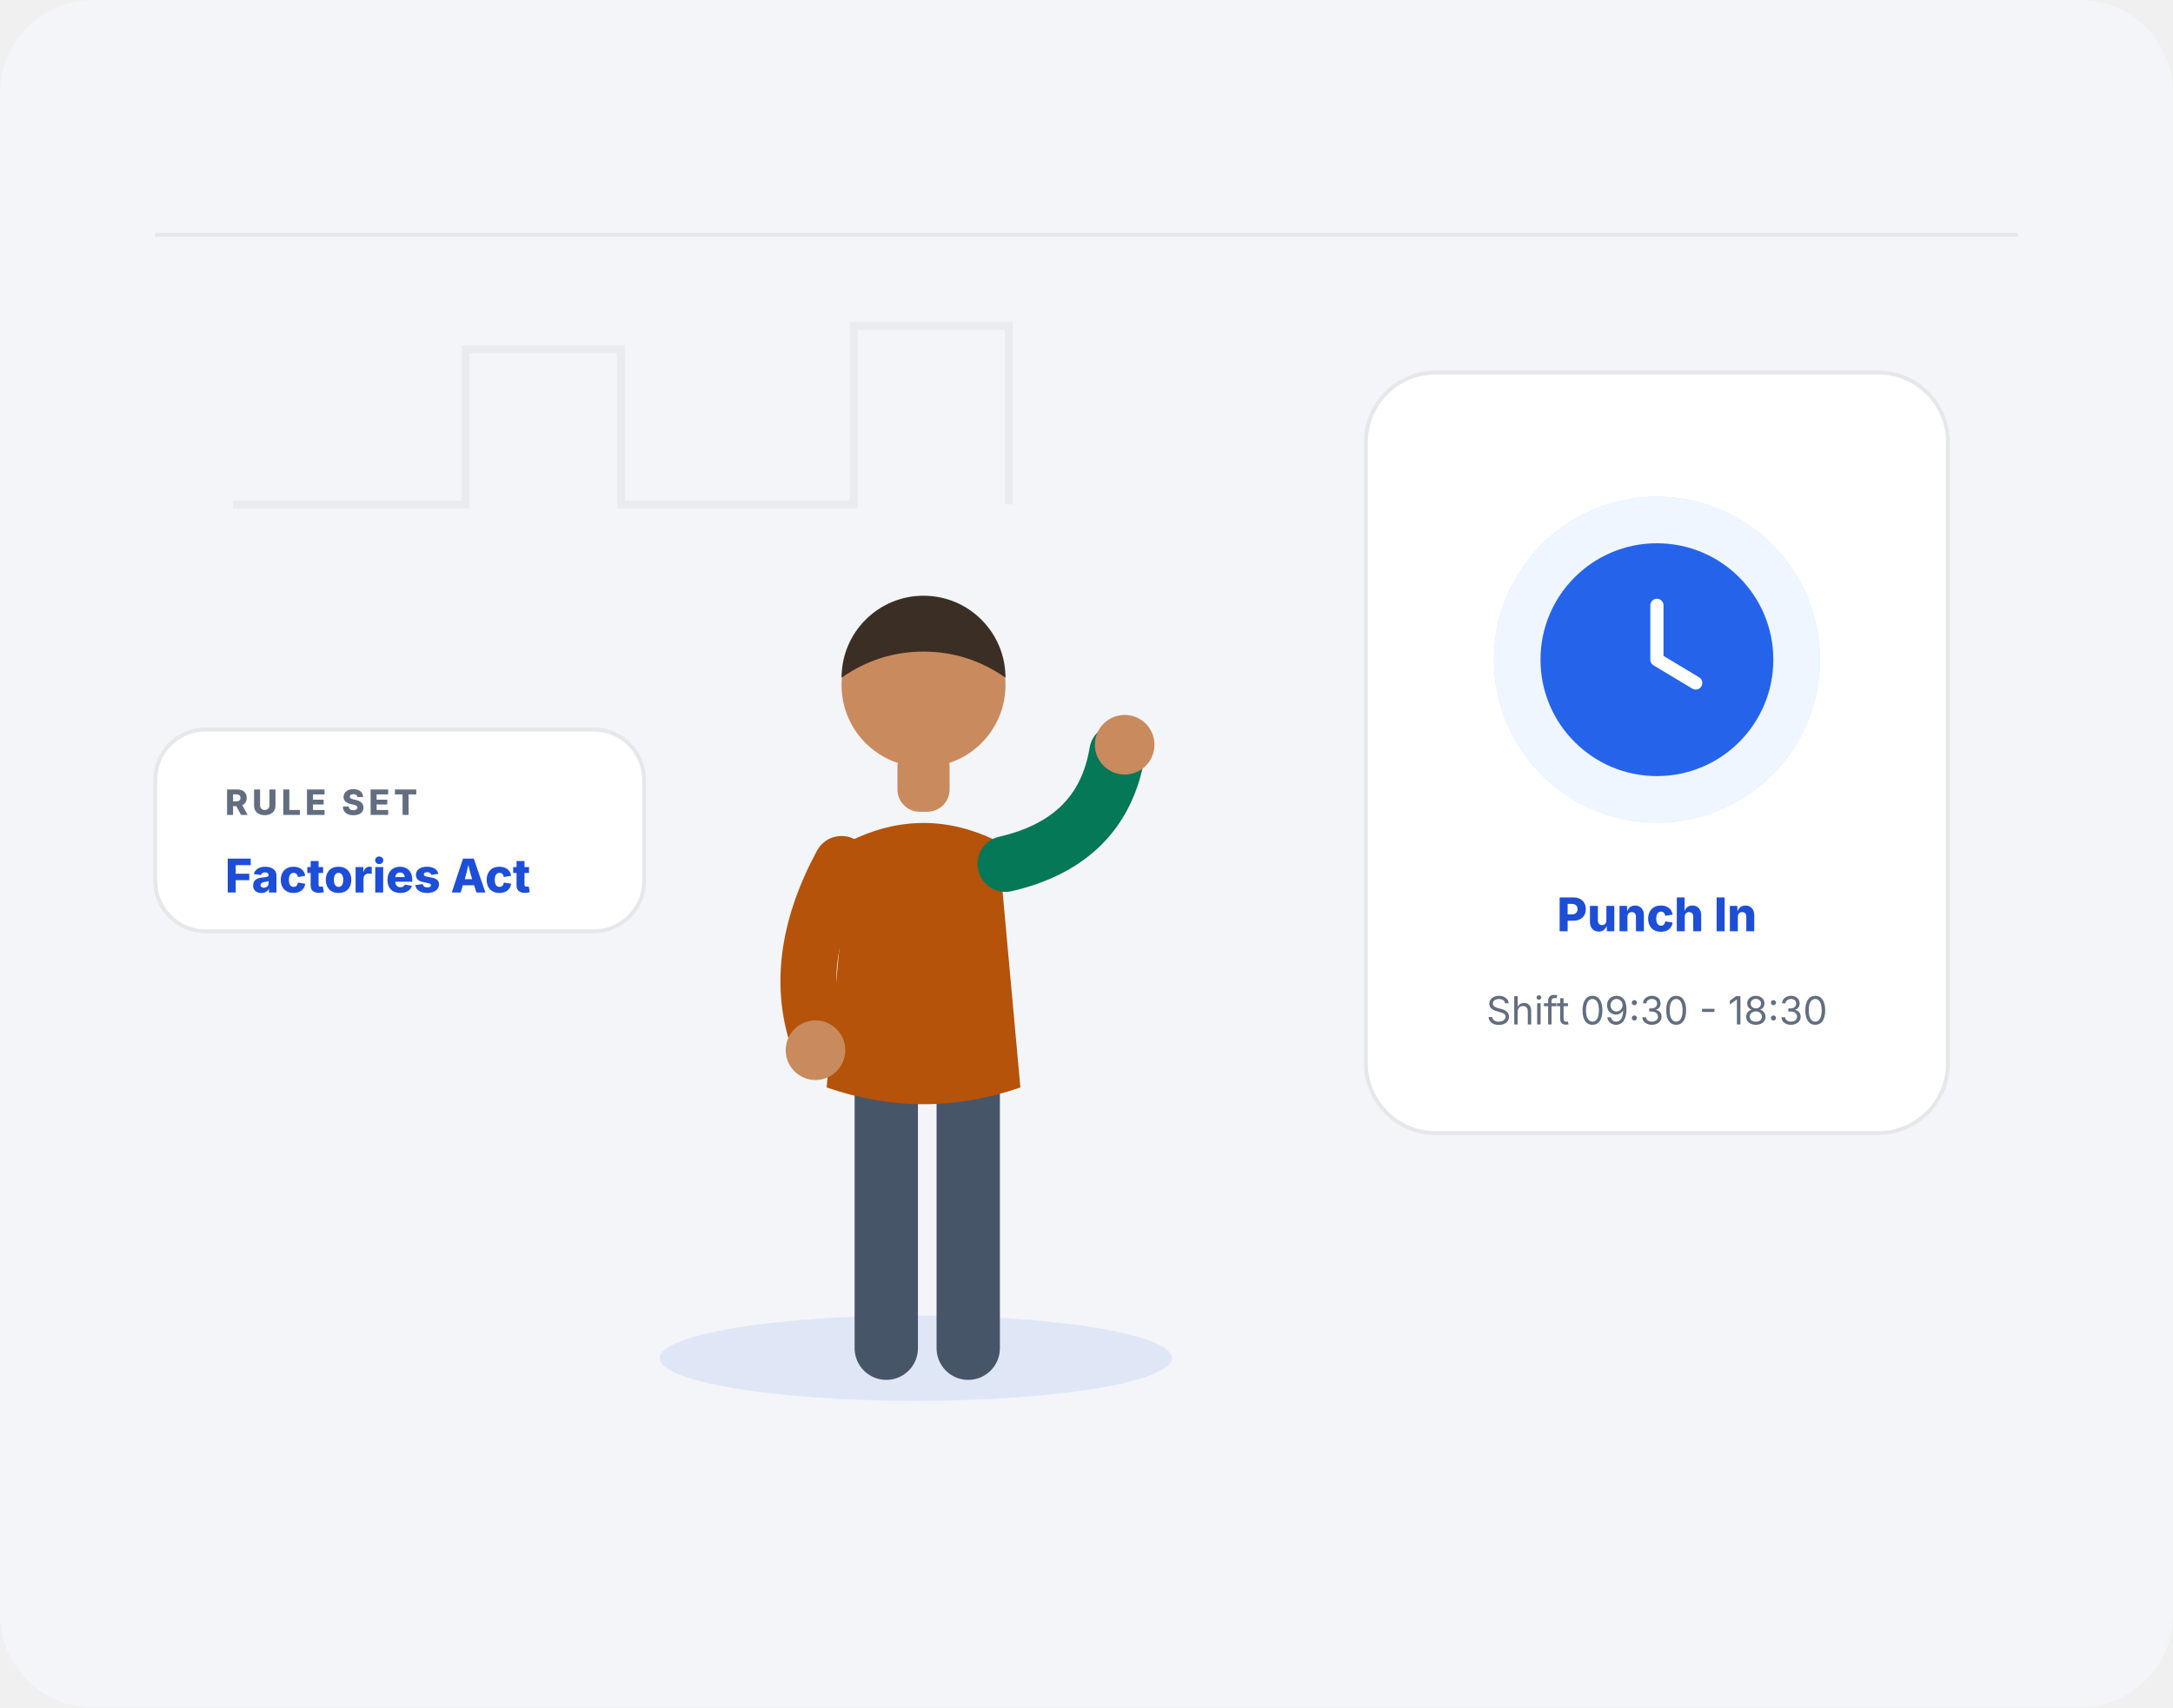
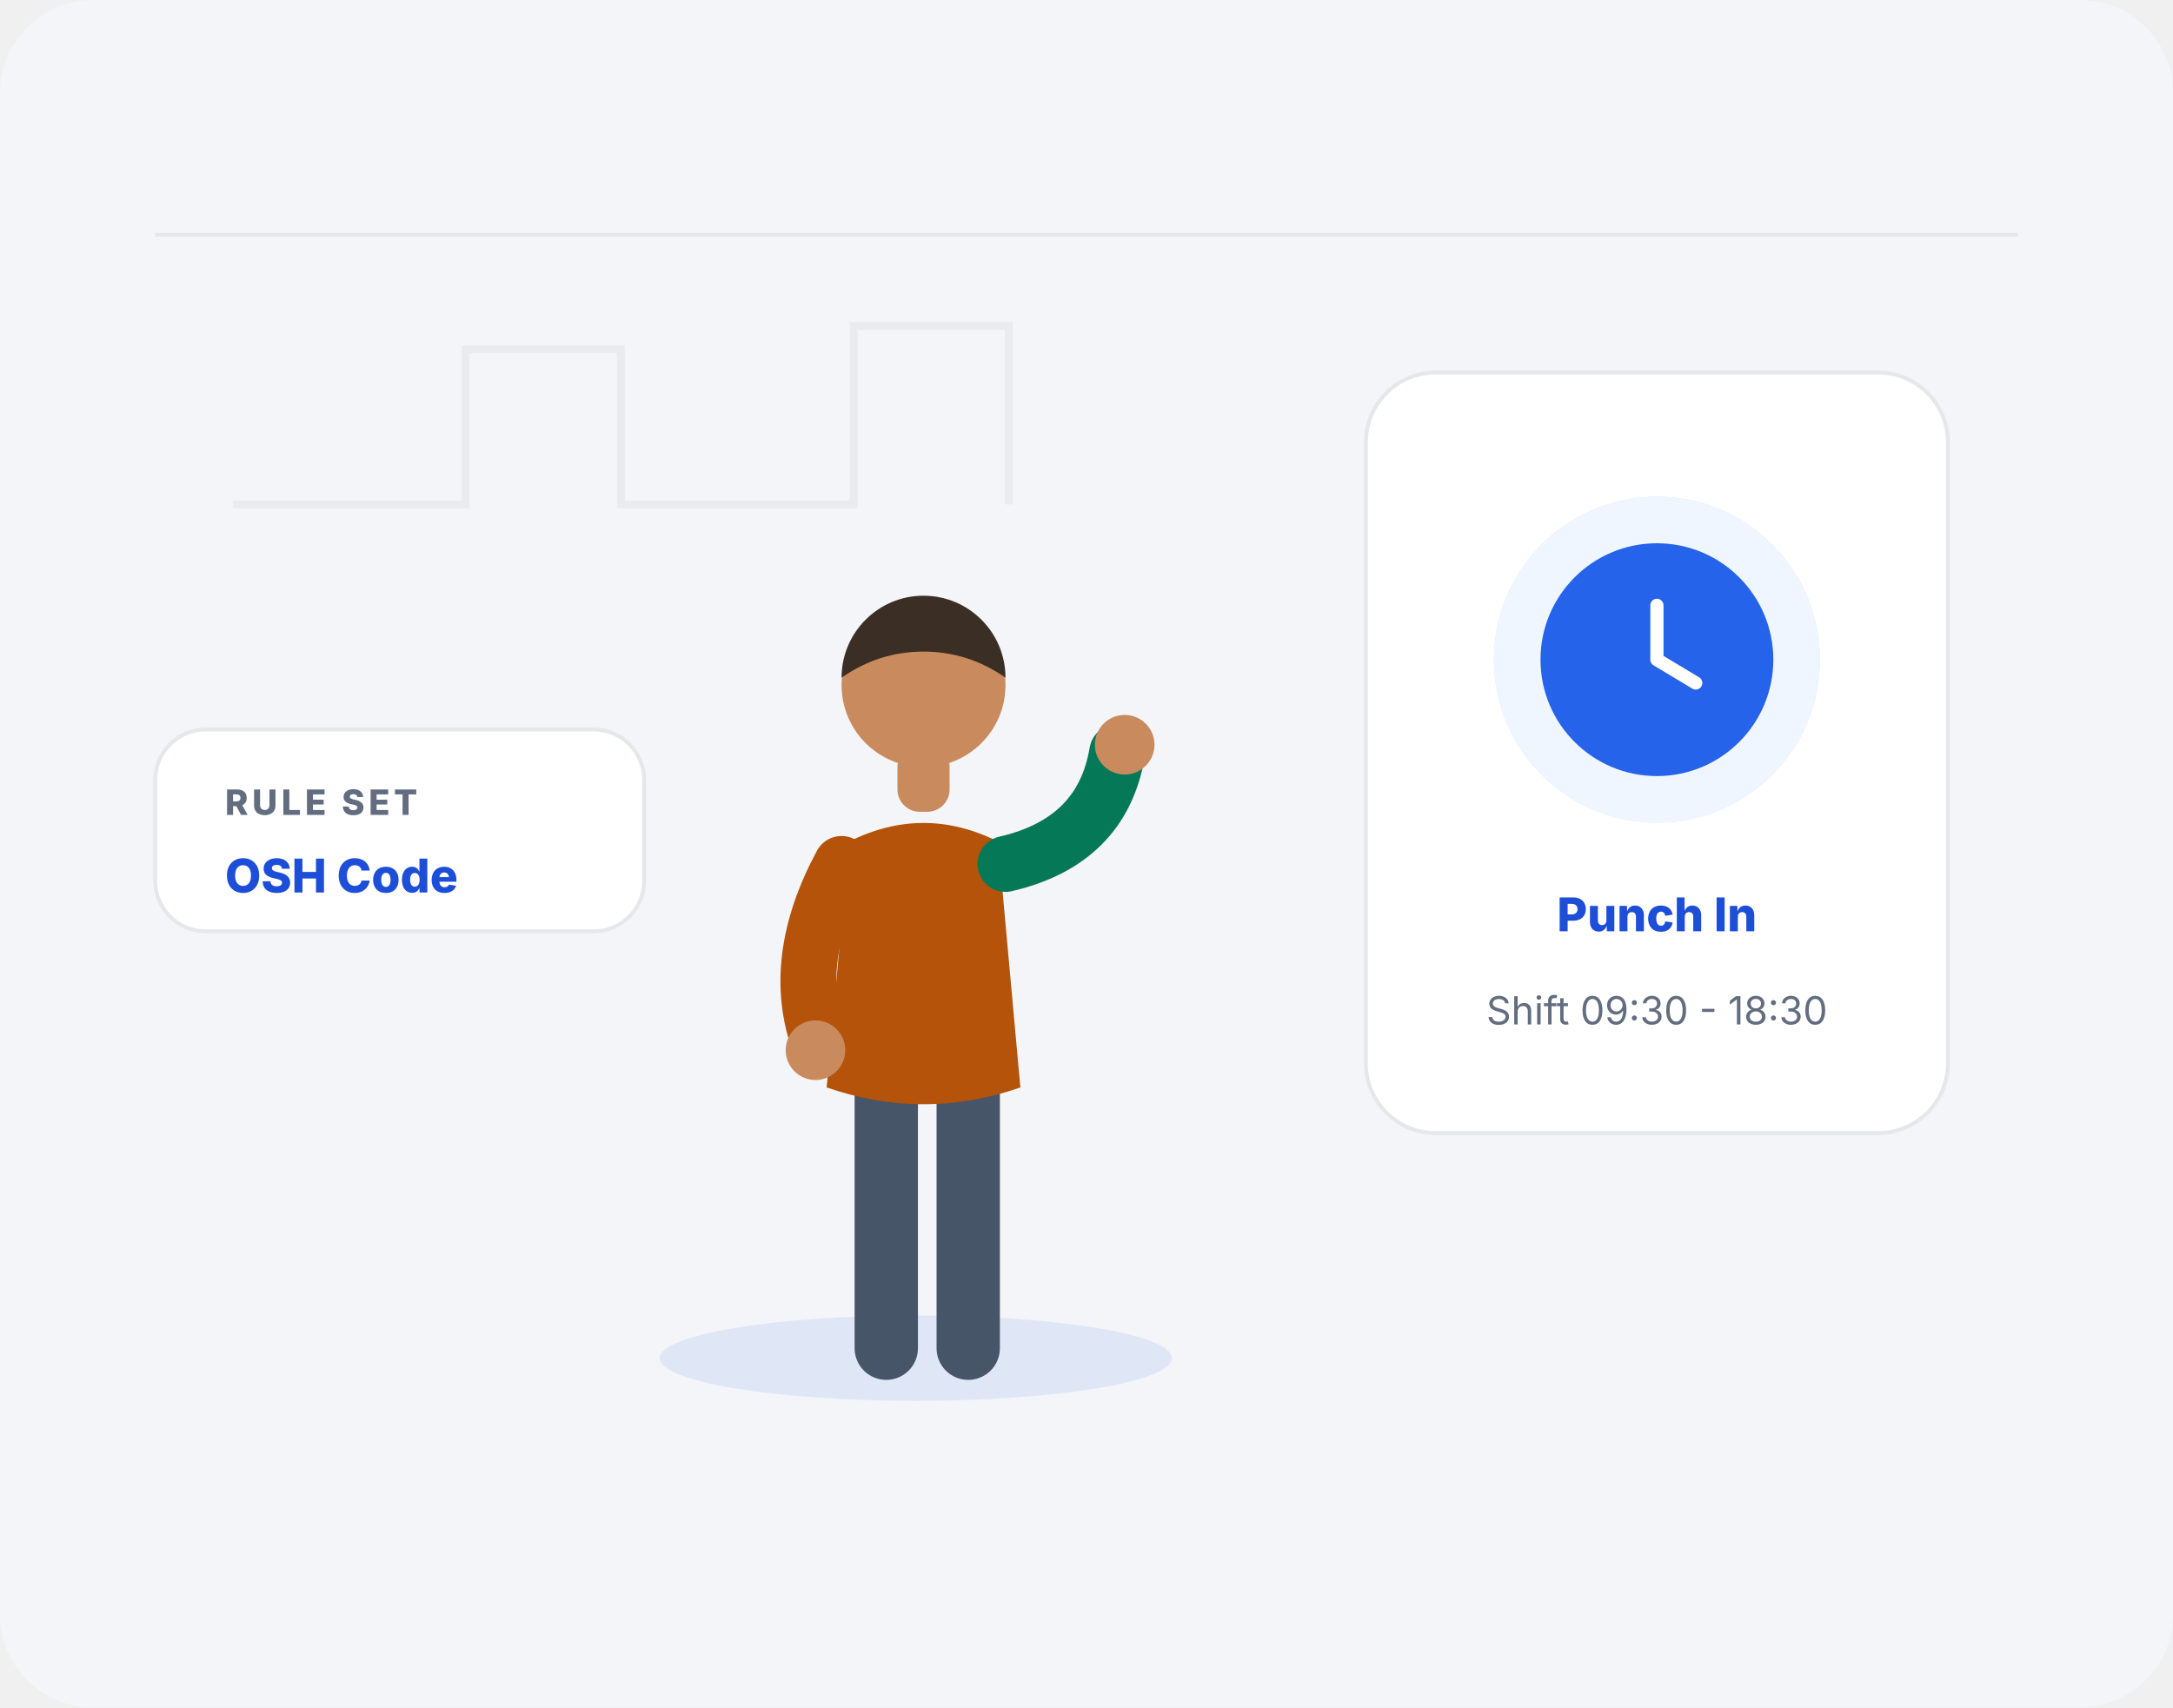
<svg xmlns="http://www.w3.org/2000/svg" viewBox="0 0 560 440" width="560" height="440" fill="none" role="img" aria-label="Shop-floor employee punching in">
  <style>
.rip{transform-origin:427px 170px;animation:r 4s ease-out infinite}
@keyframes r{0%,40%{transform:scale(.7);opacity:.45}70%,100%{transform:scale(1.35);opacity:0}}
.btn{transform-origin:427px 170px;animation:b 4s ease-in-out infinite}
@keyframes b{0%,36%,48%,100%{transform:scale(1)}42%{transform:scale(.9)}}
.ic1{animation:f1 4s steps(1) infinite}@keyframes f1{0%,44%{opacity:1}45%,100%{opacity:0}}
.ic2{animation:f2 4s steps(1) infinite}@keyframes f2{0%,44%{opacity:0}45%,100%{opacity:1}}
.t1{animation:f1 4s steps(1) infinite}
.t2{animation:f2 4s steps(1) infinite}
@media (prefers-reduced-motion:reduce){*{animation:none!important}.ic1,.t1{opacity:1}.ic2,.t2{opacity:0}.rip{opacity:0}}</style>
  <rect width="560" height="440" rx="24" fill="#F3F5F8" />
  <ellipse cx="236" cy="350" rx="66" ry="11" fill="#2563EB" opacity=".10" />
  <rect x="40" y="60" width="480" height="1" fill="#E5E7EB" />
  <path d="M60 130h60v-40h40v40h60v-46h40v46" stroke="#E5E7EB" stroke-width="2" fill="none" opacity=".7" />
  <rect x="352" y="96" width="150" height="196" rx="18" fill="#FFFFFF" stroke="#E5E7EB" />
  <circle class="rip" cx="427" cy="170" r="42" fill="#2563EB" opacity=".2" />
  <circle cx="427" cy="170" r="42" fill="#EFF6FF" />
  <circle class="btn" cx="427" cy="170" r="30" fill="#2563EB" />
  <path class="ic1" d="M427 156v14l10 6" stroke="#fff" stroke-width="3.4" stroke-linecap="round" stroke-linejoin="round" fill="none" />
  <path class="ic2" d="m415 170 8 8 16-18" stroke="#fff" stroke-width="4" stroke-linecap="round" stroke-linejoin="round" fill="none" opacity="0" />
  <text class="t1" x="427" y="240" text-anchor="middle" font-family="Inter, 'Segoe UI', system-ui, sans-serif" font-size="12" font-weight="800" fill="#1D4ED8">Punch In</text>
  <text class="t2" x="427" y="240" text-anchor="middle" font-family="Inter, 'Segoe UI', system-ui, sans-serif" font-size="12" font-weight="800" fill="#047857" opacity="0">09:24 AM</text>
  <text x="427" y="264" text-anchor="middle" font-family="Inter, 'Segoe UI', system-ui, sans-serif" font-size="10" fill="#626D80">Shift 09:30 - 18:30</text>
  <g transform="translate(190 142) scale(0.96)">
    <path d="M40 142v72" stroke="#475569" stroke-width="17" stroke-linecap="round" />
    <path d="M62 142v72" stroke="#475569" stroke-width="17" stroke-linecap="round" />
    <path d="M30 78q20-10 40 0l6 66q-26 9-52 0z" fill="#B45309" />
    <path d="M28 84q-14 26-6 48" stroke="#B45309" stroke-width="15" stroke-linecap="round" fill="none" />
    <circle cx="21" cy="134" r="8" fill="#C98A5E" />
    <path d="M72 84q26-6 30-30" stroke="#047857" stroke-width="15" stroke-linecap="round" fill="none" />
    <circle cx="104" cy="52" r="8" fill="#C98A5E" />
    <rect x="43" y="52" width="14" height="18" rx="6" fill="#C98A5E" />
    <circle cx="50" cy="36" r="22" fill="#C98A5E" />
    <path d="M28 34a22 22 0 0 1 44 0q-10-7-22-7t-22 7z" fill="#3B2E24" />
  </g>
  <g>
    <rect x="40" y="188" width="126" height="52" rx="13" fill="#FFFFFF" stroke="#E5E7EB" />
    <text x="58" y="210" font-family="Inter, 'Segoe UI', system-ui, sans-serif" font-size="9" font-weight="800" letter-spacing="1" fill="#626D80">RULE SET</text>
-     <text x="58" y="230" font-family="Inter, 'Segoe UI', system-ui, sans-serif" font-size="12" font-weight="800" fill="#1D4ED8">Factories Act</text>
+     <text x="58" y="230" font-family="Inter, 'Segoe UI', system-ui, sans-serif" font-size="12" font-weight="800" fill="#1D4ED8">OSH Code</text>
  </g>
</svg>
